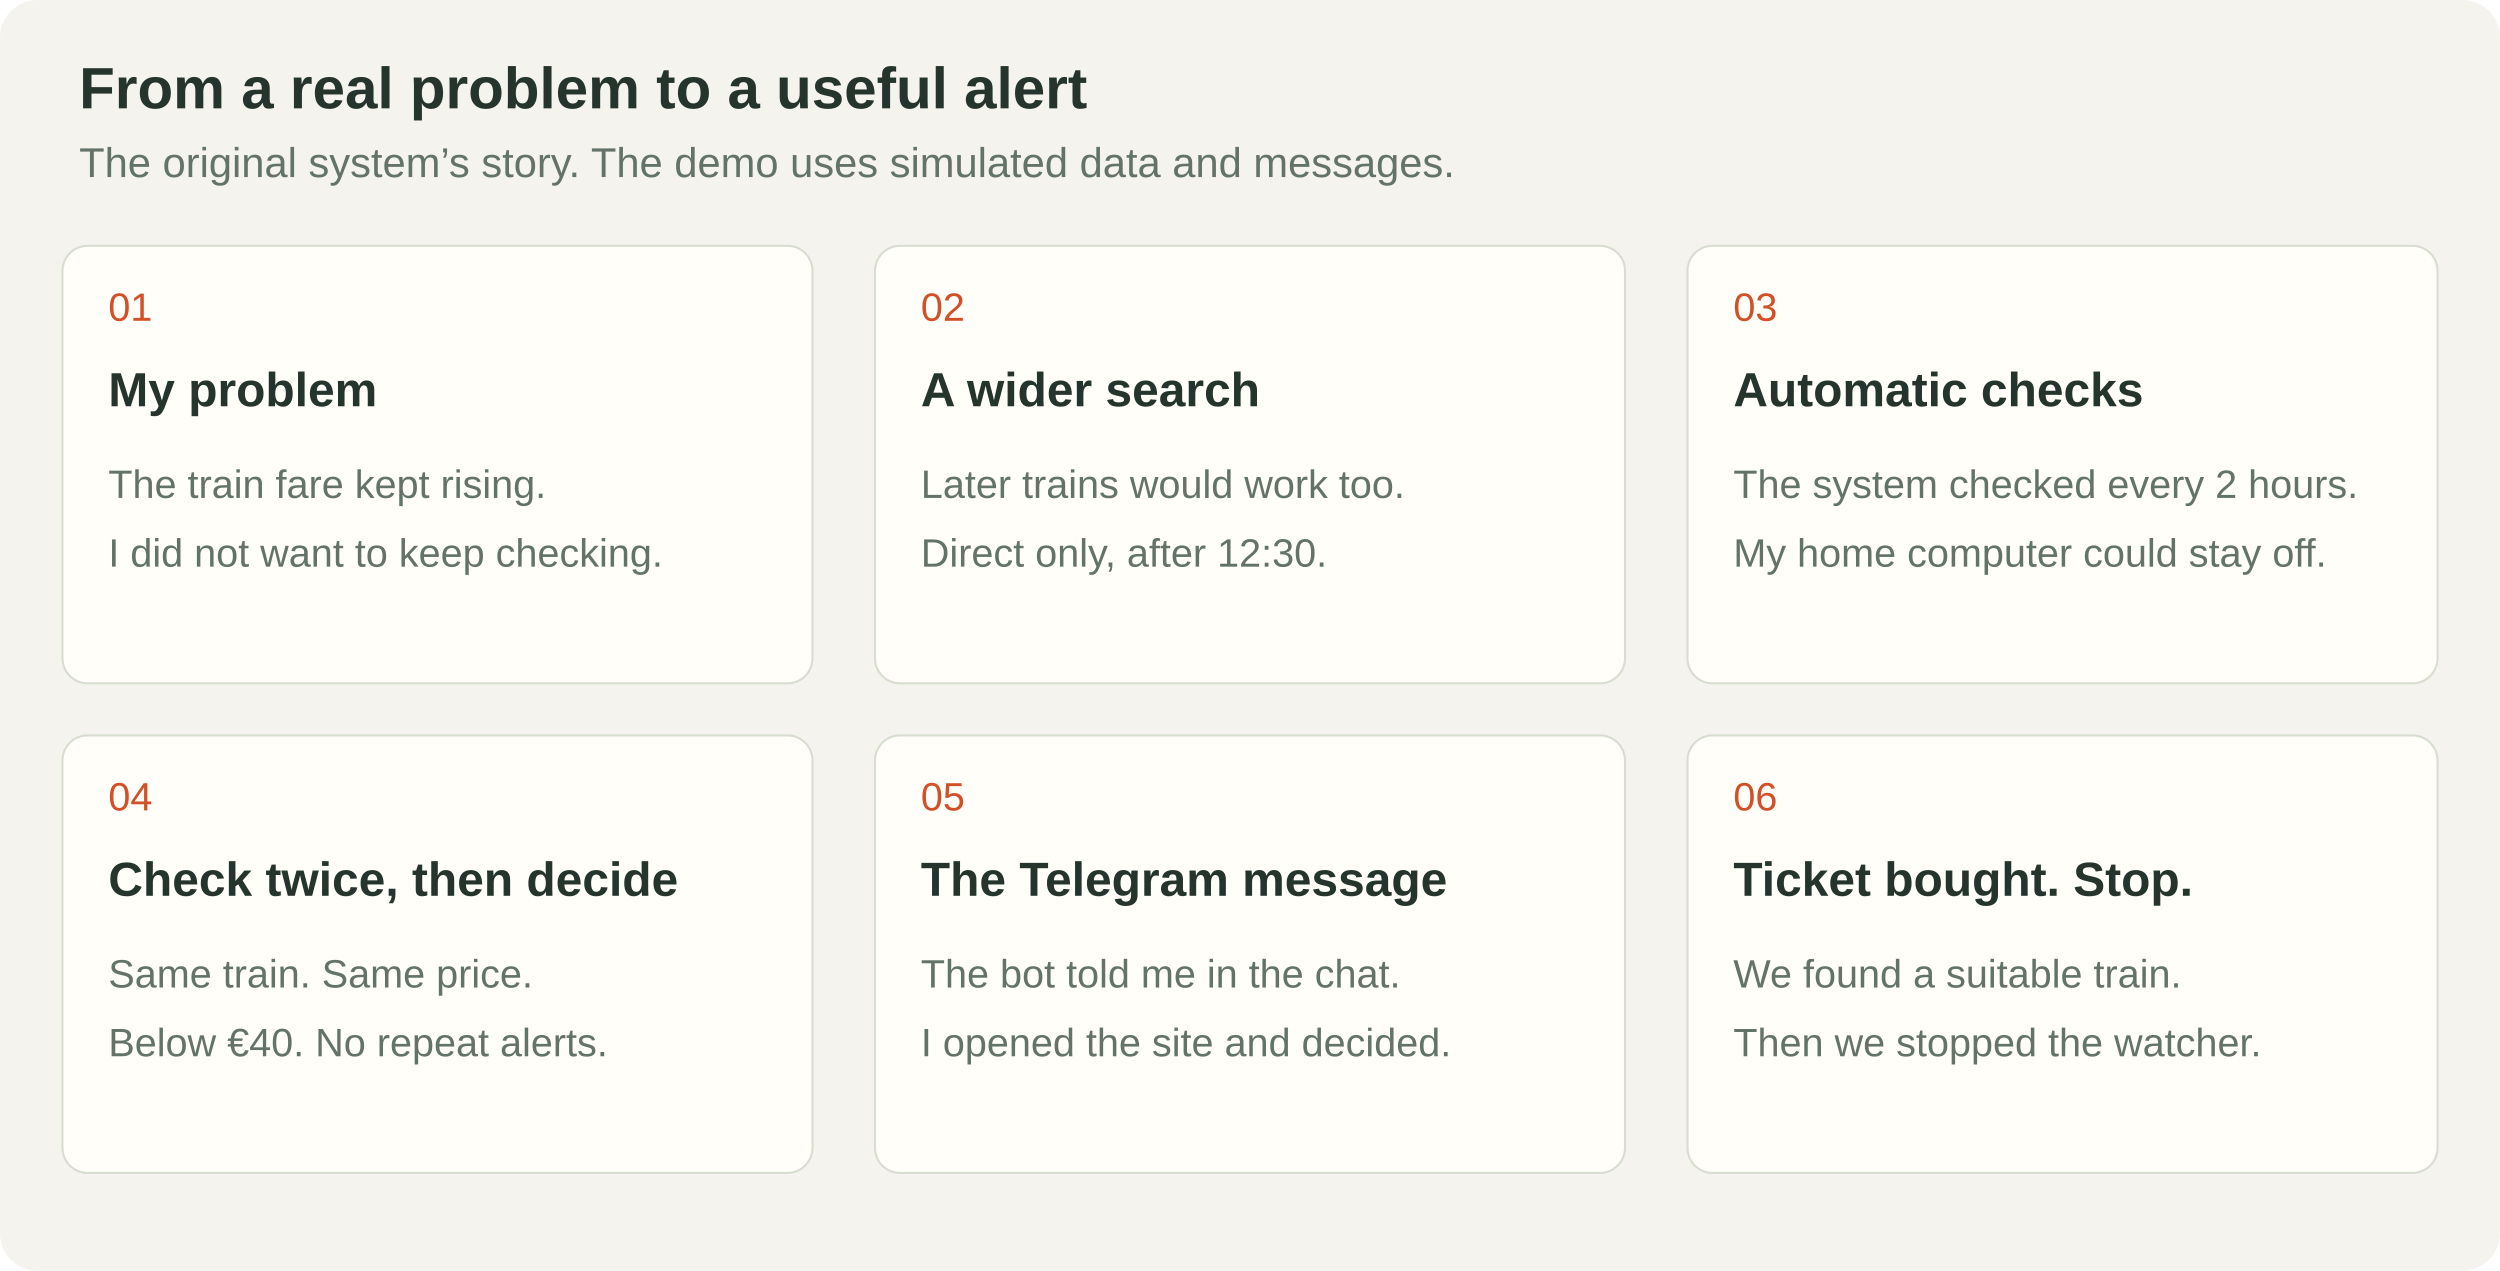
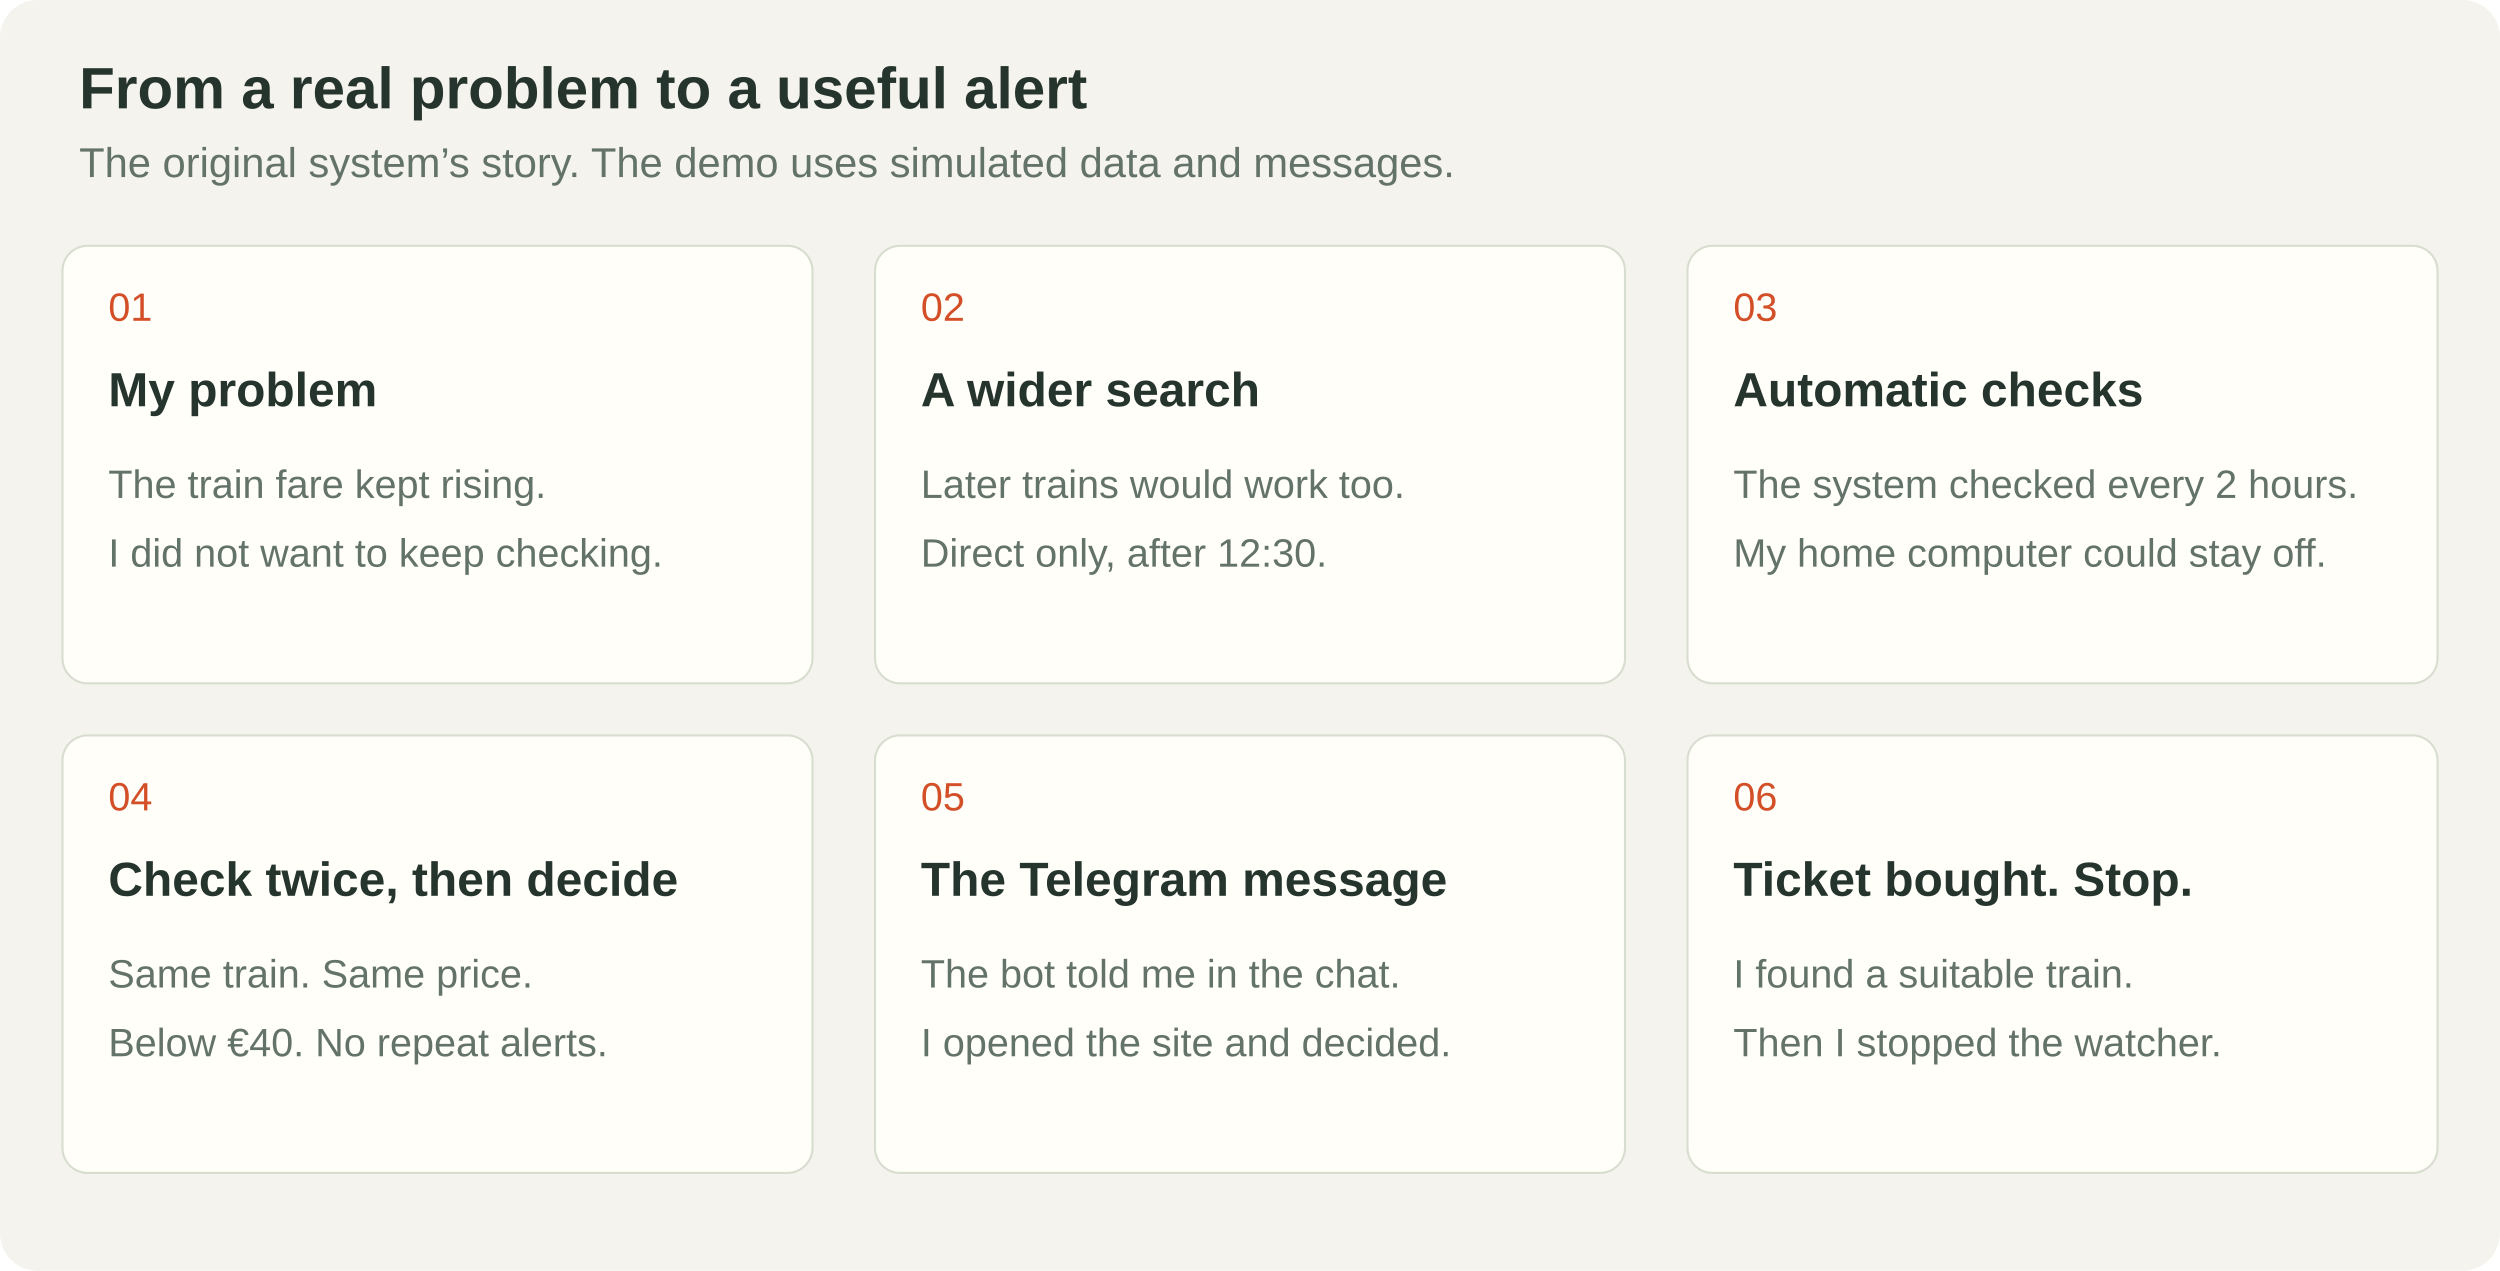
<svg xmlns="http://www.w3.org/2000/svg" width="1200" height="610" viewBox="0 0 1200 610" role="img" aria-labelledby="title desc">
  <style>text{font-family:Arial,Helvetica,sans-serif}.muted{fill:#64736a}.ink{fill:#25352e}.green{fill:#226644}</style>
  <rect width="1200" height="610" rx="18" fill="#f5f3ed" />
  <text x="38" y="52" font-size="28" font-weight="700" fill="#25352e">From a real problem to a useful alert</text>
  <text x="38" y="85" font-size="20" fill="#64736a">The original system’s story. The demo uses simulated data and messages.</text>
  <rect x="30" y="118" width="360" height="210" rx="12" fill="#fffef9" stroke="#d7ddcf" />
  <text x="52" y="154" font-size="19" fill="#d34f27">01</text>
  <text x="52" y="195" font-size="23" font-weight="700" fill="#25352e">My problem</text>
  <text x="52" y="239" font-size="19" fill="#64736a">The train fare kept rising.</text>
  <text x="52" y="272" font-size="19" fill="#64736a">I did not want to keep checking.</text>
  <rect x="420" y="118" width="360" height="210" rx="12" fill="#fffef9" stroke="#d7ddcf" />
  <text x="442" y="154" font-size="19" fill="#d34f27">02</text>
  <text x="442" y="195" font-size="23" font-weight="700" fill="#25352e">A wider search</text>
  <text x="442" y="239" font-size="19" fill="#64736a">Later trains would work too.</text>
  <text x="442" y="272" font-size="19" fill="#64736a">Direct only, after 12:30.</text>
  <rect x="810" y="118" width="360" height="210" rx="12" fill="#fffef9" stroke="#d7ddcf" />
  <text x="832" y="154" font-size="19" fill="#d34f27">03</text>
  <text x="832" y="195" font-size="23" font-weight="700" fill="#25352e">Automatic checks</text>
  <text x="832" y="239" font-size="19" fill="#64736a">The system checked every 2 hours.</text>
  <text x="832" y="272" font-size="19" fill="#64736a">My home computer could stay off.</text>
  <rect x="30" y="353" width="360" height="210" rx="12" fill="#fffef9" stroke="#d7ddcf" />
  <text x="52" y="389" font-size="19" fill="#d34f27">04</text>
  <text x="52" y="430" font-size="23" font-weight="700" fill="#25352e">Check twice, then decide</text>
  <text x="52" y="474" font-size="19" fill="#64736a">Same train. Same price.</text>
  <text x="52" y="507" font-size="19" fill="#64736a">Below €40. No repeat alerts.</text>
  <rect x="420" y="353" width="360" height="210" rx="12" fill="#fffef9" stroke="#d7ddcf" />
  <text x="442" y="389" font-size="19" fill="#d34f27">05</text>
  <text x="442" y="430" font-size="23" font-weight="700" fill="#25352e">The Telegram message</text>
  <text x="442" y="474" font-size="19" fill="#64736a">The bot told me in the chat.</text>
  <text x="442" y="507" font-size="19" fill="#64736a">I opened the site and decided.</text>
  <rect x="810" y="353" width="360" height="210" rx="12" fill="#fffef9" stroke="#d7ddcf" />
  <text x="832" y="389" font-size="19" fill="#d34f27">06</text>
  <text x="832" y="430" font-size="23" font-weight="700" fill="#25352e">Ticket bought. Stop.</text>
-   <text x="832" y="474" font-size="19" fill="#64736a">We found a suitable train.</text>
-   <text x="832" y="507" font-size="19" fill="#64736a">Then we stopped the watcher.</text>
+   <text x="832" y="474" font-size="19" fill="#64736a">I found a suitable train.</text>
+   <text x="832" y="507" font-size="19" fill="#64736a">Then I stopped the watcher.</text>
</svg>
